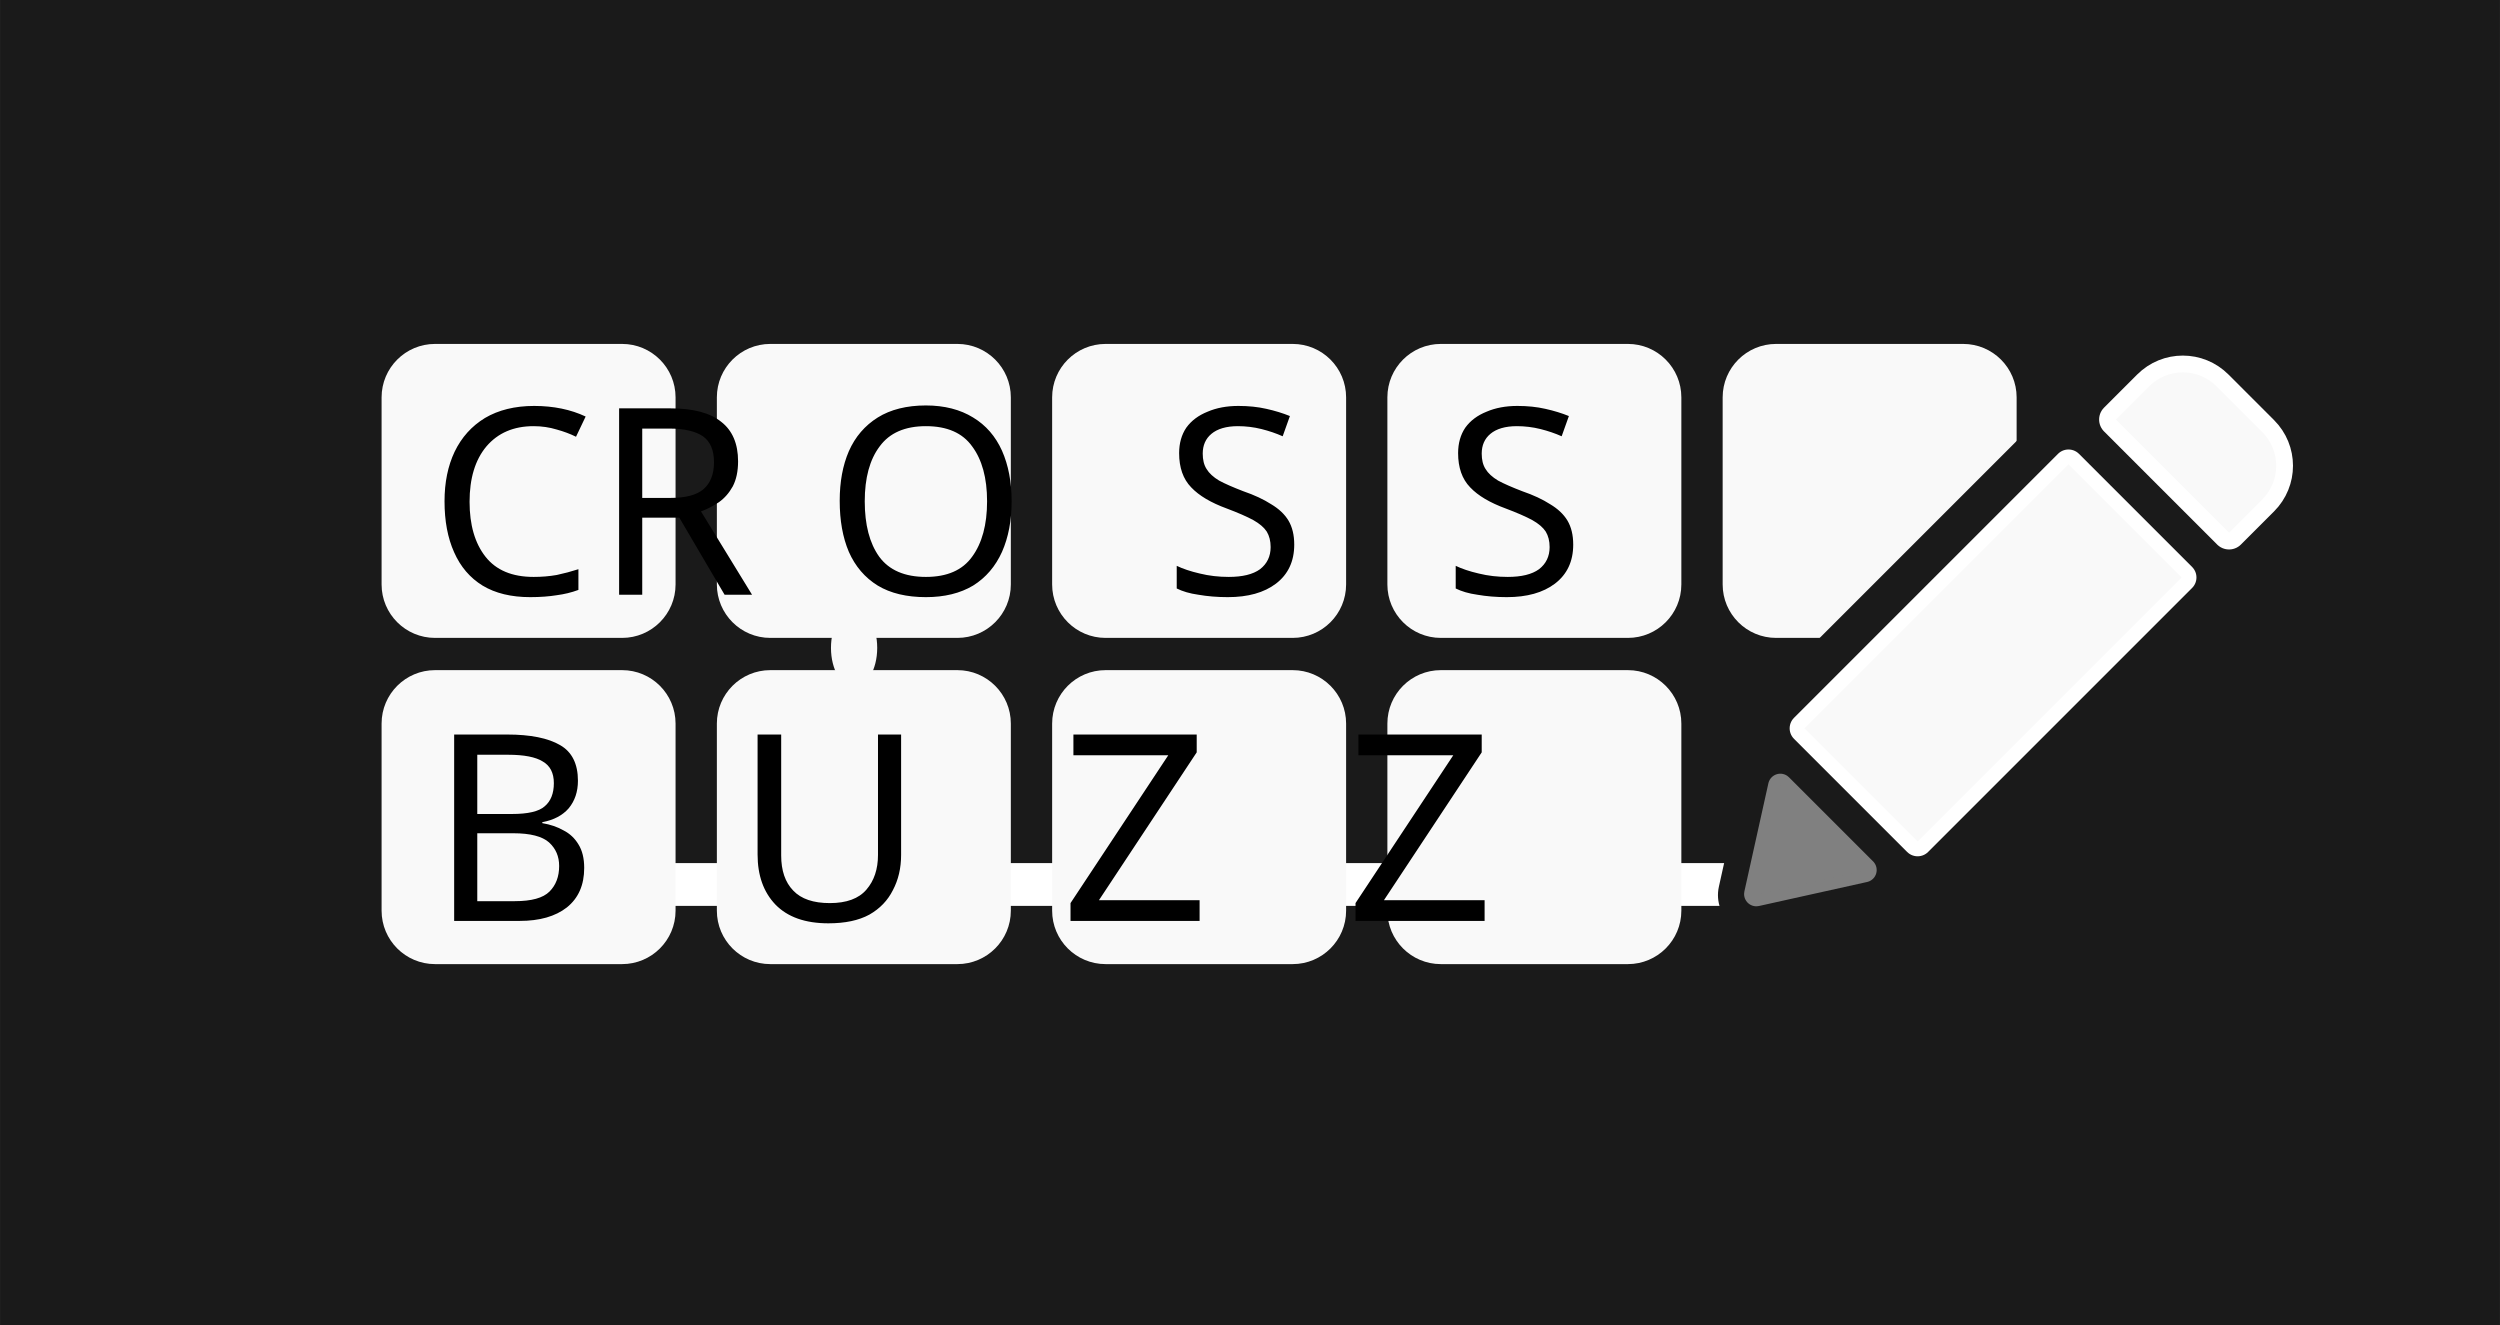
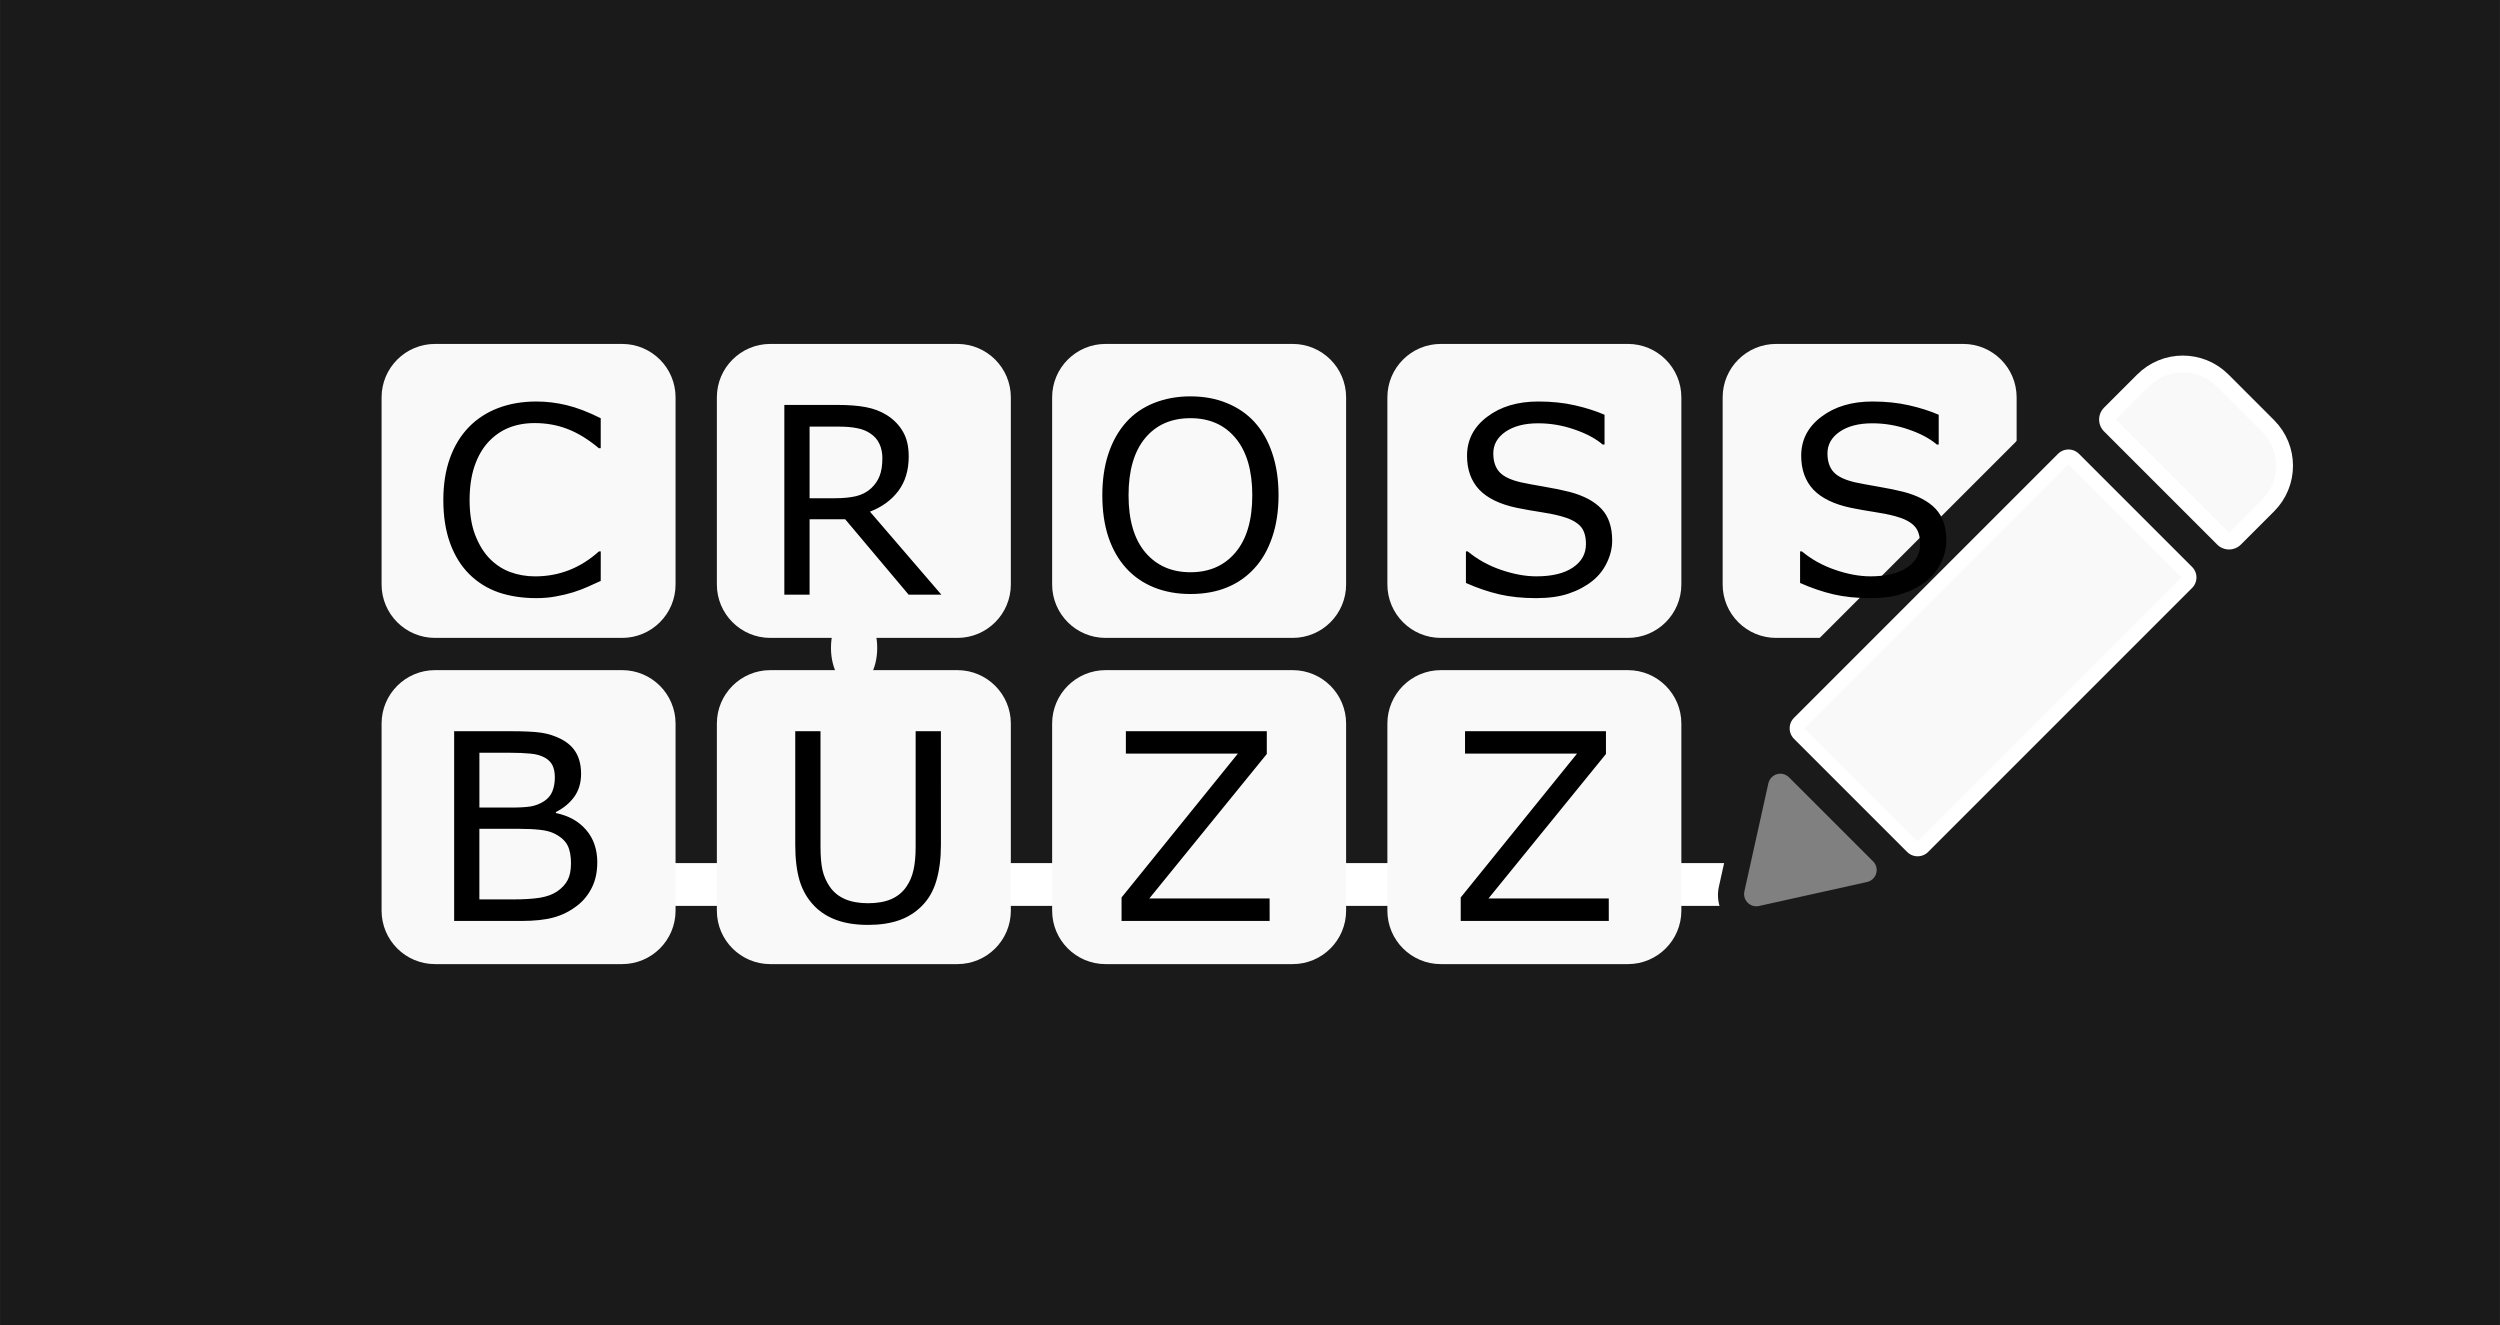
<svg xmlns="http://www.w3.org/2000/svg" width="100" height="53" viewBox="0 0 26.458 14.023" version="1.1" id="svg1" xml:space="preserve">
  <defs id="defs1">
    <clipPath clipPathUnits="userSpaceOnUse" id="clipPath1">
      <rect style="fill:#f3fcfd;fill-opacity:0.274;stroke:none;stroke-width:5.001;stroke-linecap:round;stroke-linejoin:round;paint-order:markers stroke fill" id="rect2" width="77.907" height="77.907" x="97.444" y="131.275" rx="11.793" ry="11.793" />
    </clipPath>
  </defs>
  <g id="layer1">
    <rect style="fill:#1a1a1a;fill-opacity:1;stroke:none;stroke-width:1.04;stroke-linecap:round;stroke-linejoin:round;paint-order:markers stroke fill" id="rect19" width="26.458" height="14.023" x="0" y="-1.4210855e-14" />
    <g id="g36" transform="matrix(0.326224,0,0,0.326224,-5.153729,-40.83616)">
      <rect style="fill:#f9f9f9;fill-opacity:1;stroke:none;stroke-width:5.292;stroke-linecap:round;stroke-linejoin:round;paint-order:markers stroke fill" id="rect20" width="9.537" height="9.537" x="28.177" y="136.336" rx="1.734" ry="1.734" />
      <rect style="fill:#f9f9f9;fill-opacity:1;stroke:none;stroke-width:5.292;stroke-linecap:round;stroke-linejoin:round;paint-order:markers stroke fill" id="rect21" width="9.537" height="9.537" x="39.054" y="136.336" rx="1.734" ry="1.734" />
      <rect style="fill:#f9f9f9;fill-opacity:1;stroke:none;stroke-width:5.292;stroke-linecap:round;stroke-linejoin:round;paint-order:markers stroke fill" id="rect22" width="9.537" height="9.537" x="60.807" y="136.336" rx="1.734" ry="1.734" />
      <rect style="fill:#f9f9f9;fill-opacity:1;stroke:none;stroke-width:5.292;stroke-linecap:round;stroke-linejoin:round;paint-order:markers stroke fill" id="rect23" width="9.537" height="9.537" x="49.931" y="136.336" rx="1.734" ry="1.734" />
      <rect style="fill:#f9f9f9;fill-opacity:1;stroke:none;stroke-width:5.292;stroke-linecap:round;stroke-linejoin:round;paint-order:markers stroke fill" id="rect24" width="9.537" height="9.537" x="71.684" y="136.336" rx="1.734" ry="1.734" />
      <rect style="fill:#1a1a1a;fill-opacity:1;stroke:#1a1a1a;stroke-width:1.167;stroke-linecap:round;stroke-linejoin:round;stroke-dasharray:none;stroke-opacity:1;paint-order:markers stroke fill" id="rect35" width="7.596" height="28.913" x="156.646" y="30.352" transform="rotate(45)" />
      <rect style="fill:#ffffff;fill-opacity:1;stroke:none;stroke-width:0.878;stroke-linecap:round;stroke-linejoin:round;stroke-dasharray:none;stroke-opacity:1;paint-order:markers stroke fill" id="rect36" width="43.966" height="1.388" x="29.093" y="153.179" rx="0" ry="0" />
      <rect style="fill:#f9f9f9;fill-opacity:1;stroke:none;stroke-width:5.292;stroke-linecap:round;stroke-linejoin:round;paint-order:markers stroke fill" id="rect25" width="9.537" height="9.537" x="28.177" y="146.919" rx="1.734" ry="1.734" />
      <rect style="fill:#f9f9f9;fill-opacity:1;stroke:none;stroke-width:5.292;stroke-linecap:round;stroke-linejoin:round;paint-order:markers stroke fill" id="rect26" width="9.537" height="9.537" x="39.054" y="146.919" rx="1.734" ry="1.734" />
      <rect style="fill:#f9f9f9;fill-opacity:1;stroke:none;stroke-width:5.292;stroke-linecap:round;stroke-linejoin:round;paint-order:markers stroke fill" id="rect27" width="9.537" height="9.537" x="60.807" y="146.919" rx="1.734" ry="1.734" />
      <rect style="fill:#f9f9f9;fill-opacity:1;stroke:none;stroke-width:5.292;stroke-linecap:round;stroke-linejoin:round;paint-order:markers stroke fill" id="rect28" width="9.537" height="9.537" x="49.931" y="146.919" rx="1.734" ry="1.734" />
-       <text xml:space="preserve" style="font-style:normal;font-weight:normal;font-size:8.467px;line-height:1.25;font-family:sans-serif;fill:#000000;fill-opacity:1;stroke:none;stroke-width:0.265" x="29.704" y="144.472" id="text28">
-         <tspan id="tspan28" style="font-size:8.467px;stroke-width:0.265" x="29.704" y="144.472" dy="0 0 0 -0.15 0 0 0.15" dx="0 4.801 -0.15 1.95 0.15 0 -1.05 0 0 -0.9">CR O  S  S</tspan>
-         <tspan style="font-size:8.467px;stroke-width:0.265" x="29.704" y="155.055" dy="0 0 0 0 0 0 0 0 0 0 0 0 0 -0.15 0 0 0.15" dx="0 0 0 -0.6 0 0 -1.35 0 0 -0.75 0 4.801 -0.15 1.95 0.15 0 -1.05 0 0 -0.9" id="tspan29">B  U  Z  Z</tspan>
-       </text>
+       <g id="text28" style="font-size:8.467px;line-height:1.25;stroke-width:0.265" aria-label="CR O  S  S&#10;B  U  Z  Z">
+         <path d="m 35.286,144.025 q -0.227,0.099 -0.413,0.186 -0.182,0.087 -0.48,0.182 -0.252,0.079 -0.55,0.132 -0.294,0.058 -0.649,0.058 -0.67,0 -1.22,-0.186 -0.546,-0.19 -0.951,-0.591 -0.397,-0.393 -0.62,-0.996 -0.223,-0.608 -0.223,-1.41 0,-0.761 0.215,-1.36 0.215,-0.599 0.62,-1.013 0.393,-0.401 0.947,-0.612 0.558,-0.211 1.236,-0.211 0.496,0 0.988,0.12 0.496,0.12 1.1,0.422 v 0.972 h -0.062 q -0.508,-0.426 -1.009,-0.62 -0.5,-0.194 -1.071,-0.194 -0.467,0 -0.843,0.153 -0.372,0.149 -0.666,0.467 -0.285,0.31 -0.446,0.785 -0.157,0.471 -0.157,1.091 0,0.649 0.174,1.116 0.178,0.467 0.455,0.761 0.289,0.306 0.674,0.455 0.389,0.145 0.819,0.145 0.591,0 1.108,-0.203 0.517,-0.203 0.967,-0.608 h 0.058 z m 11.052,0.446 h -1.062 l -2.059,-2.447 H 42.062 v 2.447 h -0.819 v -6.156 h 1.724 q 0.558,0 0.93,0.074 0.372,0.07 0.67,0.256 0.335,0.211 0.521,0.533 0.19,0.318 0.19,0.81 0,0.666 -0.335,1.116 -0.335,0.446 -0.922,0.674 z m -1.914,-4.423 q 0,-0.265 -0.095,-0.467 -0.091,-0.207 -0.306,-0.347 -0.178,-0.12 -0.422,-0.165 -0.244,-0.05 -0.575,-0.05 H 42.062 v 2.323 h 0.827 q 0.389,0 0.678,-0.066 0.289,-0.07 0.492,-0.256 0.186,-0.174 0.273,-0.397 0.091,-0.227 0.091,-0.575 z m 12.074,-1.175 q 0.376,0.413 0.575,1.013 0.203,0.599 0.203,1.36 0,0.761 -0.207,1.364 -0.203,0.599 -0.571,1 -0.38,0.418 -0.901,0.628 -0.517,0.211 -1.182,0.211 -0.649,0 -1.182,-0.215 -0.529,-0.215 -0.901,-0.624 -0.372,-0.409 -0.575,-1.005 -0.198,-0.595 -0.198,-1.36 0,-0.752 0.198,-1.348 0.198,-0.599 0.579,-1.025 0.364,-0.405 0.901,-0.62 0.542,-0.215 1.178,-0.215 0.661,0 1.186,0.219 0.529,0.215 0.897,0.616 z m -0.074,2.373 q 0,-1.199 -0.537,-1.848 -0.537,-0.653 -1.468,-0.653 -0.938,0 -1.476,0.653 -0.533,0.649 -0.533,1.848 0,1.211 0.546,1.856 0.546,0.641 1.463,0.641 0.918,0 1.459,-0.641 0.546,-0.645 0.546,-1.856 z m 11.676,1.469 q 0,0.36 -0.169,0.711 -0.165,0.351 -0.467,0.595 -0.331,0.265 -0.773,0.413 -0.438,0.149 -1.058,0.149 -0.666,0 -1.199,-0.124 -0.529,-0.124 -1.079,-0.368 v -1.025 h 0.058 q 0.467,0.389 1.079,0.599 0.612,0.211 1.149,0.211 0.761,0 1.182,-0.285 0.426,-0.285 0.426,-0.761 0,-0.409 -0.203,-0.604 -0.198,-0.194 -0.608,-0.302 -0.31,-0.083 -0.674,-0.136 -0.36,-0.054 -0.765,-0.136 -0.819,-0.174 -1.215,-0.591 -0.393,-0.422 -0.393,-1.096 0,-0.773 0.653,-1.265 0.653,-0.496 1.658,-0.496 0.649,0 1.191,0.124 0.542,0.124 0.959,0.306 v 0.967 h -0.058 q -0.351,-0.298 -0.926,-0.492 -0.571,-0.198 -1.17,-0.198 -0.657,0 -1.058,0.273 -0.397,0.273 -0.397,0.703 0,0.384 0.198,0.604 0.198,0.219 0.699,0.335 0.265,0.058 0.752,0.141 0.488,0.083 0.827,0.17 0.686,0.182 1.034,0.55 0.347,0.368 0.347,1.029 z m 10.841,0 q 0,0.36 -0.169,0.711 -0.165,0.351 -0.467,0.595 -0.331,0.265 -0.773,0.413 -0.438,0.149 -1.058,0.149 -0.666,0 -1.199,-0.124 -0.529,-0.124 -1.079,-0.368 v -1.025 h 0.058 q 0.467,0.389 1.079,0.599 0.612,0.211 1.149,0.211 0.761,0 1.182,-0.285 0.426,-0.285 0.426,-0.761 0,-0.409 -0.203,-0.604 -0.198,-0.194 -0.608,-0.302 -0.31,-0.083 -0.674,-0.136 -0.36,-0.054 -0.765,-0.136 -0.819,-0.174 -1.215,-0.591 -0.393,-0.422 -0.393,-1.096 0,-0.773 0.653,-1.265 0.653,-0.496 1.658,-0.496 0.649,0 1.191,0.124 0.542,0.124 0.959,0.306 v 0.967 h -0.058 q -0.351,-0.298 -0.926,-0.492 -0.571,-0.198 -1.17,-0.198 -0.657,0 -1.058,0.273 -0.397,0.273 -0.397,0.703 0,0.384 0.198,0.604 0.198,0.219 0.699,0.335 0.265,0.058 0.752,0.141 0.488,0.083 0.827,0.17 0.686,0.182 1.034,0.55 0.347,0.368 0.347,1.029 z" id="path36" />
+         <path d="m 35.174,153.162 q 0,0.459 -0.174,0.81 -0.174,0.351 -0.467,0.579 -0.347,0.273 -0.765,0.389 -0.413,0.116 -1.054,0.116 h -2.183 v -6.156 h 1.823 q 0.674,0 1.009,0.05 0.335,0.05 0.641,0.207 0.339,0.178 0.492,0.459 0.153,0.277 0.153,0.666 0,0.438 -0.223,0.748 -0.223,0.306 -0.595,0.492 v 0.033 q 0.624,0.128 0.984,0.55 0.36,0.418 0.36,1.058 z m -1.377,-2.774 q 0,-0.223 -0.074,-0.376 -0.074,-0.153 -0.24,-0.248 -0.194,-0.112 -0.471,-0.136 -0.277,-0.029 -0.686,-0.029 h -0.976 v 1.778 h 1.058 q 0.384,0 0.612,-0.037 0.227,-0.041 0.422,-0.165 0.194,-0.124 0.273,-0.318 0.083,-0.198 0.083,-0.467 z m 0.525,2.807 q 0,-0.372 -0.112,-0.591 -0.112,-0.219 -0.405,-0.372 -0.198,-0.103 -0.484,-0.132 -0.281,-0.033 -0.686,-0.033 h -1.286 v 2.29 h 1.083 q 0.537,0 0.881,-0.054 0.343,-0.058 0.562,-0.207 0.232,-0.161 0.339,-0.368 0.107,-0.207 0.107,-0.533 z M 46.323,152.583 q 0,0.67 -0.149,1.17 -0.145,0.496 -0.48,0.827 -0.318,0.314 -0.744,0.459 -0.426,0.145 -0.992,0.145 -0.579,0 -1.009,-0.153 -0.43,-0.153 -0.723,-0.451 -0.335,-0.339 -0.484,-0.819 -0.145,-0.48 -0.145,-1.178 v -3.683 h 0.819 v 3.725 q 0,0.5 0.066,0.79 0.07,0.289 0.232,0.525 0.182,0.269 0.492,0.405 0.314,0.136 0.752,0.136 0.442,0 0.752,-0.132 0.31,-0.136 0.496,-0.409 0.161,-0.236 0.227,-0.537 0.07,-0.306 0.07,-0.757 v -3.746 h 0.819 z m 10.664,2.472 h -4.804 v -0.761 l 3.774,-4.667 h -3.634 v -0.728 h 4.572 v 0.74 l -3.812,4.688 h 3.903 z m 11.003,0 h -4.804 v -0.761 l 3.774,-4.667 h -3.634 v -0.728 h 4.572 v 0.74 l -3.812,4.688 h 3.903 z" id="path37" />
+       </g>
      <rect style="fill:#f9f9f9;fill-opacity:1;stroke:none;stroke-width:5.292;stroke-linecap:round;stroke-linejoin:round;paint-order:markers stroke fill" id="rect29" width="1.5" height="2.55" x="42.756" y="144.922" rx="1.734" ry="1.734" />
      <g id="g35" transform="matrix(0.3849591,0.3849591,-0.3849591,0.3849591,102.8462,52.55727)">
        <path id="rect31-7" style="fill:#1a1a1a;stroke:#1a1a1a;stroke-width:4.592;stroke-linecap:round;stroke-linejoin:round;stroke-dasharray:none;paint-order:markers stroke fill" d="m 89.445,165.521 h 7.089 l -3.544,5.568 z" />
        <path id="rect31" style="fill:#808080;stroke:#808080;stroke-width:1.458;stroke-linecap:round;stroke-linejoin:round;stroke-dasharray:none;paint-order:markers stroke fill" d="m 89.395,165.484 h 7.089 l -3.544,5.568 z" />
        <rect style="fill:#f9f9f9;fill-opacity:1;stroke:#ffffff;stroke-width:1.766;stroke-linecap:round;stroke-linejoin:round;stroke-dasharray:none;paint-order:markers stroke fill" id="rect32" width="9.536" height="22.25" x="87.985" y="139.79" />
        <g id="rect33">
          <path style="color:#000000;fill:#f9f9f9;stroke:#ffffff;stroke-width:2;stroke-linecap:round;stroke-linejoin:round;stroke-dasharray:none;stroke-opacity:1;paint-order:markers stroke fill" d="m 90.947,130.265 h 3.835 c 1.579,0 2.85,1.271 2.85,2.85 v 2.791 h -9.536 v -2.791 c 0,-1.579 1.271,-2.85 2.85,-2.85 z" id="path35" />
        </g>
      </g>
    </g>
  </g>
</svg>
